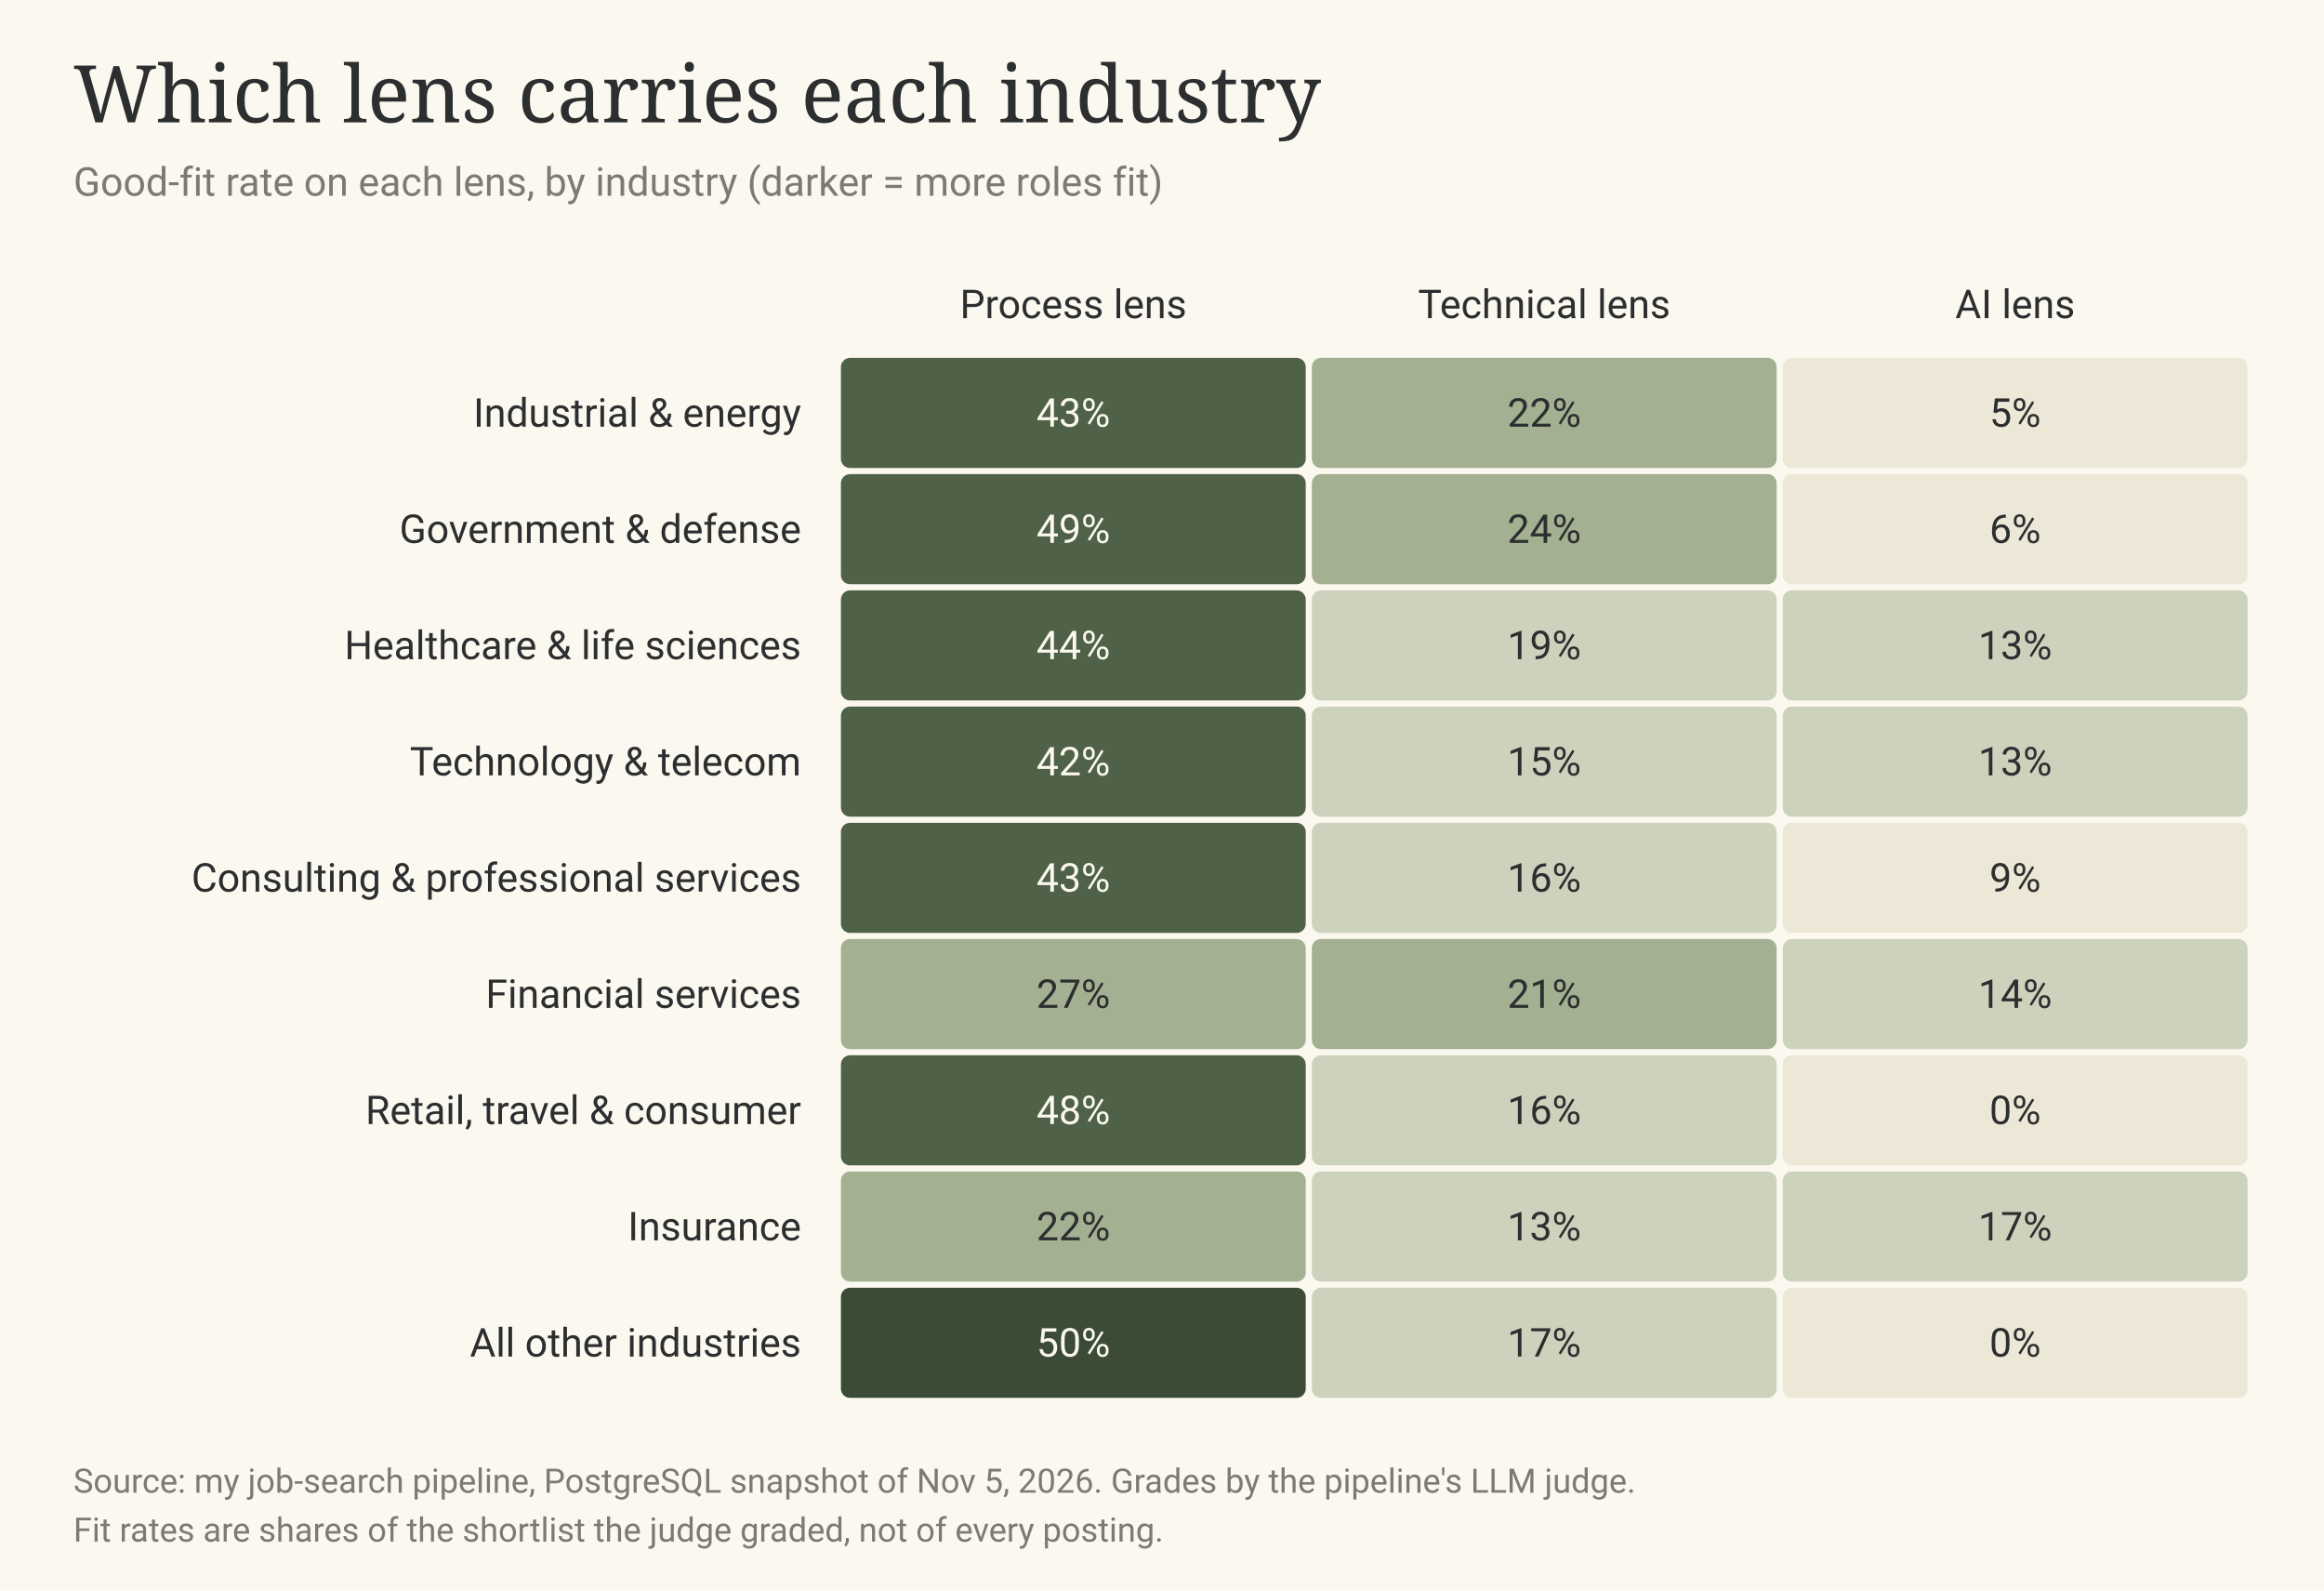
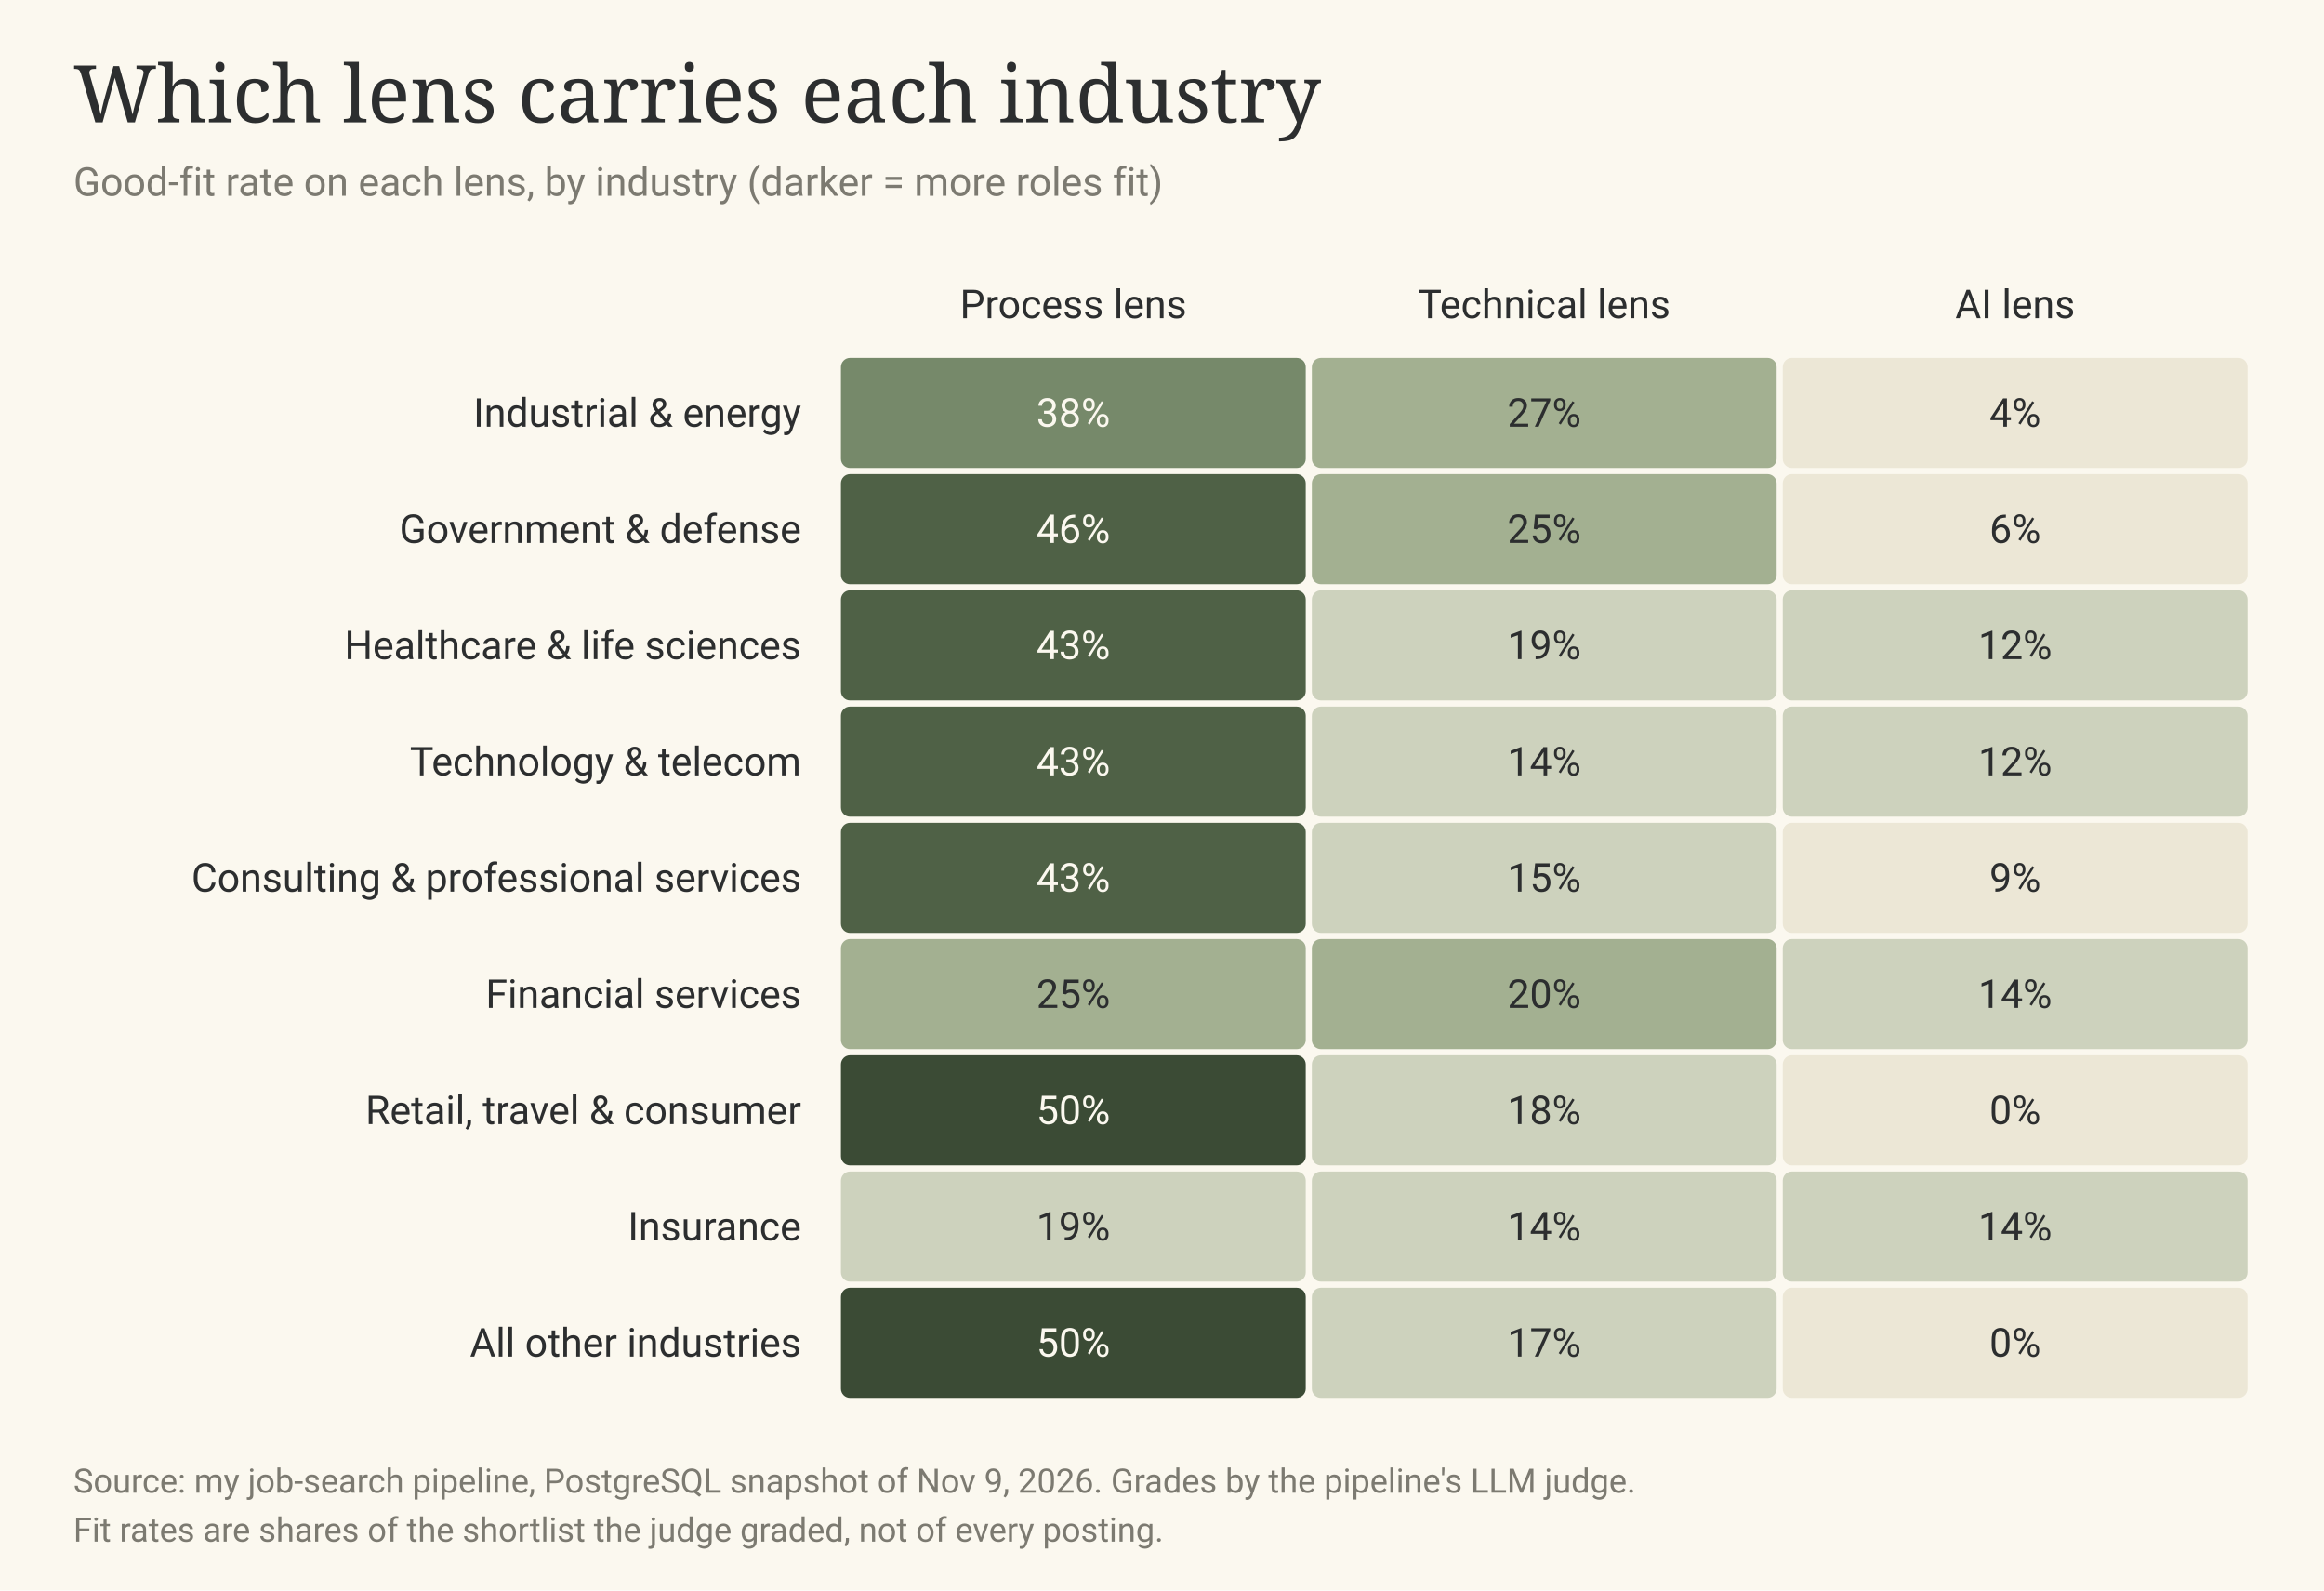
<svg xmlns="http://www.w3.org/2000/svg" viewBox="0 0 760 520" width="760" height="520" role="img" aria-labelledby="t d">
  <rect width="760" height="520" fill="#fbf8ef" />
  <text x="24" y="40" font-family="'Instrument Serif', 'Iowan Old Style', Georgia, serif" font-size="26" fill="#2c2e2f">Which lens carries each industry</text>
  <text x="24" y="64" font-family="-apple-system, BlinkMacSystemFont, 'Segoe UI', Roboto, Inter, sans-serif" font-size="13" fill="#7c7a71">Good-fit rate on each lens, by industry (darker = more roles fit)</text>
  <text x="351.0" y="104" text-anchor="middle" font-family="-apple-system, BlinkMacSystemFont, 'Segoe UI', Roboto, Inter, sans-serif" font-size="13" fill="#2c2e2f">Process lens</text>
  <text x="505.0" y="104" text-anchor="middle" font-family="-apple-system, BlinkMacSystemFont, 'Segoe UI', Roboto, Inter, sans-serif" font-size="13" fill="#2c2e2f">Technical lens</text>
  <text x="659.0" y="104" text-anchor="middle" font-family="-apple-system, BlinkMacSystemFont, 'Segoe UI', Roboto, Inter, sans-serif" font-size="13" fill="#2c2e2f">AI lens</text>
  <text x="262" y="139.5" text-anchor="end" font-family="-apple-system, BlinkMacSystemFont, 'Segoe UI', Roboto, Inter, sans-serif" font-size="13" fill="#2c2e2f">Industrial &amp; energy</text>
  <g>
-     <rect x="275.0" y="117.0" width="152.0" height="36" rx="3" fill="#4f6146" />
-     <text x="351.0" y="139.5" text-anchor="middle" font-family="-apple-system, BlinkMacSystemFont, 'Segoe UI', Roboto, Inter, sans-serif" font-size="13" fill="#fbf8ef">43%</text>
+     <rect x="275.0" y="117.0" width="152.0" height="36" rx="3" fill="#76896a" />
+     <text x="351.0" y="139.5" text-anchor="middle" font-family="-apple-system, BlinkMacSystemFont, 'Segoe UI', Roboto, Inter, sans-serif" font-size="13" fill="#fbf8ef">38%</text>
  </g>
  <g>
    <rect x="429.0" y="117.0" width="152.0" height="36" rx="3" fill="#a3b091" />
-     <text x="505.0" y="139.5" text-anchor="middle" font-family="-apple-system, BlinkMacSystemFont, 'Segoe UI', Roboto, Inter, sans-serif" font-size="13" fill="#2c2e2f">22%</text>
+     <text x="505.0" y="139.5" text-anchor="middle" font-family="-apple-system, BlinkMacSystemFont, 'Segoe UI', Roboto, Inter, sans-serif" font-size="13" fill="#2c2e2f">27%</text>
  </g>
  <g>
    <rect x="583.0" y="117.0" width="152.0" height="36" rx="3" fill="#ece7d6" />
-     <text x="659.0" y="139.5" text-anchor="middle" font-family="-apple-system, BlinkMacSystemFont, 'Segoe UI', Roboto, Inter, sans-serif" font-size="13" fill="#2c2e2f">5%</text>
+     <text x="659.0" y="139.5" text-anchor="middle" font-family="-apple-system, BlinkMacSystemFont, 'Segoe UI', Roboto, Inter, sans-serif" font-size="13" fill="#2c2e2f">4%</text>
  </g>
  <text x="262" y="177.5" text-anchor="end" font-family="-apple-system, BlinkMacSystemFont, 'Segoe UI', Roboto, Inter, sans-serif" font-size="13" fill="#2c2e2f">Government &amp; defense</text>
  <g>
    <rect x="275.0" y="155.0" width="152.0" height="36" rx="3" fill="#4f6146" />
-     <text x="351.0" y="177.5" text-anchor="middle" font-family="-apple-system, BlinkMacSystemFont, 'Segoe UI', Roboto, Inter, sans-serif" font-size="13" fill="#fbf8ef">49%</text>
+     <text x="351.0" y="177.5" text-anchor="middle" font-family="-apple-system, BlinkMacSystemFont, 'Segoe UI', Roboto, Inter, sans-serif" font-size="13" fill="#fbf8ef">46%</text>
  </g>
  <g>
    <rect x="429.0" y="155.0" width="152.0" height="36" rx="3" fill="#a3b091" />
-     <text x="505.0" y="177.5" text-anchor="middle" font-family="-apple-system, BlinkMacSystemFont, 'Segoe UI', Roboto, Inter, sans-serif" font-size="13" fill="#2c2e2f">24%</text>
+     <text x="505.0" y="177.5" text-anchor="middle" font-family="-apple-system, BlinkMacSystemFont, 'Segoe UI', Roboto, Inter, sans-serif" font-size="13" fill="#2c2e2f">25%</text>
  </g>
  <g>
    <rect x="583.0" y="155.0" width="152.0" height="36" rx="3" fill="#ece7d6" />
    <text x="659.0" y="177.5" text-anchor="middle" font-family="-apple-system, BlinkMacSystemFont, 'Segoe UI', Roboto, Inter, sans-serif" font-size="13" fill="#2c2e2f">6%</text>
  </g>
  <text x="262" y="215.5" text-anchor="end" font-family="-apple-system, BlinkMacSystemFont, 'Segoe UI', Roboto, Inter, sans-serif" font-size="13" fill="#2c2e2f">Healthcare &amp; life sciences</text>
  <g>
    <rect x="275.0" y="193.0" width="152.0" height="36" rx="3" fill="#4f6146" />
-     <text x="351.0" y="215.5" text-anchor="middle" font-family="-apple-system, BlinkMacSystemFont, 'Segoe UI', Roboto, Inter, sans-serif" font-size="13" fill="#fbf8ef">44%</text>
+     <text x="351.0" y="215.5" text-anchor="middle" font-family="-apple-system, BlinkMacSystemFont, 'Segoe UI', Roboto, Inter, sans-serif" font-size="13" fill="#fbf8ef">43%</text>
  </g>
  <g>
    <rect x="429.0" y="193.0" width="152.0" height="36" rx="3" fill="#cdd2bd" />
    <text x="505.0" y="215.5" text-anchor="middle" font-family="-apple-system, BlinkMacSystemFont, 'Segoe UI', Roboto, Inter, sans-serif" font-size="13" fill="#2c2e2f">19%</text>
  </g>
  <g>
    <rect x="583.0" y="193.0" width="152.0" height="36" rx="3" fill="#cdd2bd" />
-     <text x="659.0" y="215.5" text-anchor="middle" font-family="-apple-system, BlinkMacSystemFont, 'Segoe UI', Roboto, Inter, sans-serif" font-size="13" fill="#2c2e2f">13%</text>
+     <text x="659.0" y="215.5" text-anchor="middle" font-family="-apple-system, BlinkMacSystemFont, 'Segoe UI', Roboto, Inter, sans-serif" font-size="13" fill="#2c2e2f">12%</text>
  </g>
  <text x="262" y="253.5" text-anchor="end" font-family="-apple-system, BlinkMacSystemFont, 'Segoe UI', Roboto, Inter, sans-serif" font-size="13" fill="#2c2e2f">Technology &amp; telecom</text>
  <g>
    <rect x="275.0" y="231.0" width="152.0" height="36" rx="3" fill="#4f6146" />
-     <text x="351.0" y="253.5" text-anchor="middle" font-family="-apple-system, BlinkMacSystemFont, 'Segoe UI', Roboto, Inter, sans-serif" font-size="13" fill="#fbf8ef">42%</text>
+     <text x="351.0" y="253.5" text-anchor="middle" font-family="-apple-system, BlinkMacSystemFont, 'Segoe UI', Roboto, Inter, sans-serif" font-size="13" fill="#fbf8ef">43%</text>
  </g>
  <g>
    <rect x="429.0" y="231.0" width="152.0" height="36" rx="3" fill="#cdd2bd" />
-     <text x="505.0" y="253.5" text-anchor="middle" font-family="-apple-system, BlinkMacSystemFont, 'Segoe UI', Roboto, Inter, sans-serif" font-size="13" fill="#2c2e2f">15%</text>
+     <text x="505.0" y="253.5" text-anchor="middle" font-family="-apple-system, BlinkMacSystemFont, 'Segoe UI', Roboto, Inter, sans-serif" font-size="13" fill="#2c2e2f">14%</text>
  </g>
  <g>
    <rect x="583.0" y="231.0" width="152.0" height="36" rx="3" fill="#cdd2bd" />
-     <text x="659.0" y="253.5" text-anchor="middle" font-family="-apple-system, BlinkMacSystemFont, 'Segoe UI', Roboto, Inter, sans-serif" font-size="13" fill="#2c2e2f">13%</text>
+     <text x="659.0" y="253.5" text-anchor="middle" font-family="-apple-system, BlinkMacSystemFont, 'Segoe UI', Roboto, Inter, sans-serif" font-size="13" fill="#2c2e2f">12%</text>
  </g>
  <text x="262" y="291.5" text-anchor="end" font-family="-apple-system, BlinkMacSystemFont, 'Segoe UI', Roboto, Inter, sans-serif" font-size="13" fill="#2c2e2f">Consulting &amp; professional services</text>
  <g>
    <rect x="275.0" y="269.0" width="152.0" height="36" rx="3" fill="#4f6146" />
    <text x="351.0" y="291.5" text-anchor="middle" font-family="-apple-system, BlinkMacSystemFont, 'Segoe UI', Roboto, Inter, sans-serif" font-size="13" fill="#fbf8ef">43%</text>
  </g>
  <g>
    <rect x="429.0" y="269.0" width="152.0" height="36" rx="3" fill="#cdd2bd" />
-     <text x="505.0" y="291.5" text-anchor="middle" font-family="-apple-system, BlinkMacSystemFont, 'Segoe UI', Roboto, Inter, sans-serif" font-size="13" fill="#2c2e2f">16%</text>
+     <text x="505.0" y="291.5" text-anchor="middle" font-family="-apple-system, BlinkMacSystemFont, 'Segoe UI', Roboto, Inter, sans-serif" font-size="13" fill="#2c2e2f">15%</text>
  </g>
  <g>
    <rect x="583.0" y="269.0" width="152.0" height="36" rx="3" fill="#ece7d6" />
    <text x="659.0" y="291.5" text-anchor="middle" font-family="-apple-system, BlinkMacSystemFont, 'Segoe UI', Roboto, Inter, sans-serif" font-size="13" fill="#2c2e2f">9%</text>
  </g>
  <text x="262" y="329.5" text-anchor="end" font-family="-apple-system, BlinkMacSystemFont, 'Segoe UI', Roboto, Inter, sans-serif" font-size="13" fill="#2c2e2f">Financial services</text>
  <g>
    <rect x="275.0" y="307.0" width="152.0" height="36" rx="3" fill="#a3b091" />
-     <text x="351.0" y="329.5" text-anchor="middle" font-family="-apple-system, BlinkMacSystemFont, 'Segoe UI', Roboto, Inter, sans-serif" font-size="13" fill="#2c2e2f">27%</text>
+     <text x="351.0" y="329.5" text-anchor="middle" font-family="-apple-system, BlinkMacSystemFont, 'Segoe UI', Roboto, Inter, sans-serif" font-size="13" fill="#2c2e2f">25%</text>
  </g>
  <g>
    <rect x="429.0" y="307.0" width="152.0" height="36" rx="3" fill="#a3b091" />
-     <text x="505.0" y="329.5" text-anchor="middle" font-family="-apple-system, BlinkMacSystemFont, 'Segoe UI', Roboto, Inter, sans-serif" font-size="13" fill="#2c2e2f">21%</text>
+     <text x="505.0" y="329.5" text-anchor="middle" font-family="-apple-system, BlinkMacSystemFont, 'Segoe UI', Roboto, Inter, sans-serif" font-size="13" fill="#2c2e2f">20%</text>
  </g>
  <g>
    <rect x="583.0" y="307.0" width="152.0" height="36" rx="3" fill="#cdd2bd" />
    <text x="659.0" y="329.5" text-anchor="middle" font-family="-apple-system, BlinkMacSystemFont, 'Segoe UI', Roboto, Inter, sans-serif" font-size="13" fill="#2c2e2f">14%</text>
  </g>
  <text x="262" y="367.5" text-anchor="end" font-family="-apple-system, BlinkMacSystemFont, 'Segoe UI', Roboto, Inter, sans-serif" font-size="13" fill="#2c2e2f">Retail, travel &amp; consumer</text>
  <g>
-     <rect x="275.0" y="345.0" width="152.0" height="36" rx="3" fill="#4f6146" />
-     <text x="351.0" y="367.5" text-anchor="middle" font-family="-apple-system, BlinkMacSystemFont, 'Segoe UI', Roboto, Inter, sans-serif" font-size="13" fill="#fbf8ef">48%</text>
+     <rect x="275.0" y="345.0" width="152.0" height="36" rx="3" fill="#3b4b35" />
+     <text x="351.0" y="367.5" text-anchor="middle" font-family="-apple-system, BlinkMacSystemFont, 'Segoe UI', Roboto, Inter, sans-serif" font-size="13" fill="#fbf8ef">50%</text>
  </g>
  <g>
    <rect x="429.0" y="345.0" width="152.0" height="36" rx="3" fill="#cdd2bd" />
-     <text x="505.0" y="367.5" text-anchor="middle" font-family="-apple-system, BlinkMacSystemFont, 'Segoe UI', Roboto, Inter, sans-serif" font-size="13" fill="#2c2e2f">16%</text>
+     <text x="505.0" y="367.5" text-anchor="middle" font-family="-apple-system, BlinkMacSystemFont, 'Segoe UI', Roboto, Inter, sans-serif" font-size="13" fill="#2c2e2f">18%</text>
  </g>
  <g>
    <rect x="583.0" y="345.0" width="152.0" height="36" rx="3" fill="#ece7d6" />
    <text x="659.0" y="367.5" text-anchor="middle" font-family="-apple-system, BlinkMacSystemFont, 'Segoe UI', Roboto, Inter, sans-serif" font-size="13" fill="#2c2e2f">0%</text>
  </g>
  <text x="262" y="405.5" text-anchor="end" font-family="-apple-system, BlinkMacSystemFont, 'Segoe UI', Roboto, Inter, sans-serif" font-size="13" fill="#2c2e2f">Insurance</text>
  <g>
-     <rect x="275.0" y="383.0" width="152.0" height="36" rx="3" fill="#a3b091" />
-     <text x="351.0" y="405.5" text-anchor="middle" font-family="-apple-system, BlinkMacSystemFont, 'Segoe UI', Roboto, Inter, sans-serif" font-size="13" fill="#2c2e2f">22%</text>
+     <rect x="275.0" y="383.0" width="152.0" height="36" rx="3" fill="#cdd2bd" />
+     <text x="351.0" y="405.5" text-anchor="middle" font-family="-apple-system, BlinkMacSystemFont, 'Segoe UI', Roboto, Inter, sans-serif" font-size="13" fill="#2c2e2f">19%</text>
  </g>
  <g>
    <rect x="429.0" y="383.0" width="152.0" height="36" rx="3" fill="#cdd2bd" />
-     <text x="505.0" y="405.5" text-anchor="middle" font-family="-apple-system, BlinkMacSystemFont, 'Segoe UI', Roboto, Inter, sans-serif" font-size="13" fill="#2c2e2f">13%</text>
+     <text x="505.0" y="405.5" text-anchor="middle" font-family="-apple-system, BlinkMacSystemFont, 'Segoe UI', Roboto, Inter, sans-serif" font-size="13" fill="#2c2e2f">14%</text>
  </g>
  <g>
    <rect x="583.0" y="383.0" width="152.0" height="36" rx="3" fill="#cdd2bd" />
-     <text x="659.0" y="405.5" text-anchor="middle" font-family="-apple-system, BlinkMacSystemFont, 'Segoe UI', Roboto, Inter, sans-serif" font-size="13" fill="#2c2e2f">17%</text>
+     <text x="659.0" y="405.5" text-anchor="middle" font-family="-apple-system, BlinkMacSystemFont, 'Segoe UI', Roboto, Inter, sans-serif" font-size="13" fill="#2c2e2f">14%</text>
  </g>
  <text x="262" y="443.5" text-anchor="end" font-family="-apple-system, BlinkMacSystemFont, 'Segoe UI', Roboto, Inter, sans-serif" font-size="13" fill="#2c2e2f">All other industries</text>
  <g>
    <rect x="275.0" y="421.0" width="152.0" height="36" rx="3" fill="#3b4b35" />
    <text x="351.0" y="443.5" text-anchor="middle" font-family="-apple-system, BlinkMacSystemFont, 'Segoe UI', Roboto, Inter, sans-serif" font-size="13" fill="#fbf8ef">50%</text>
  </g>
  <g>
    <rect x="429.0" y="421.0" width="152.0" height="36" rx="3" fill="#cdd2bd" />
    <text x="505.0" y="443.5" text-anchor="middle" font-family="-apple-system, BlinkMacSystemFont, 'Segoe UI', Roboto, Inter, sans-serif" font-size="13" fill="#2c2e2f">17%</text>
  </g>
  <g>
    <rect x="583.0" y="421.0" width="152.0" height="36" rx="3" fill="#ece7d6" />
    <text x="659.0" y="443.5" text-anchor="middle" font-family="-apple-system, BlinkMacSystemFont, 'Segoe UI', Roboto, Inter, sans-serif" font-size="13" fill="#2c2e2f">0%</text>
  </g>
-   <text x="24" y="488" font-family="-apple-system, BlinkMacSystemFont, 'Segoe UI', Roboto, Inter, sans-serif" font-size="11" fill="#7c7a71">Source: my job-search pipeline, PostgreSQL snapshot of Nov 5, 2026. Grades by the pipeline's LLM judge.</text>
+   <text x="24" y="488" font-family="-apple-system, BlinkMacSystemFont, 'Segoe UI', Roboto, Inter, sans-serif" font-size="11" fill="#7c7a71">Source: my job-search pipeline, PostgreSQL snapshot of Nov 9, 2026. Grades by the pipeline's LLM judge.</text>
  <text x="24" y="504" font-family="-apple-system, BlinkMacSystemFont, 'Segoe UI', Roboto, Inter, sans-serif" font-size="11" fill="#7c7a71">Fit rates are shares of the shortlist the judge graded, not of every posting.</text>
</svg>
